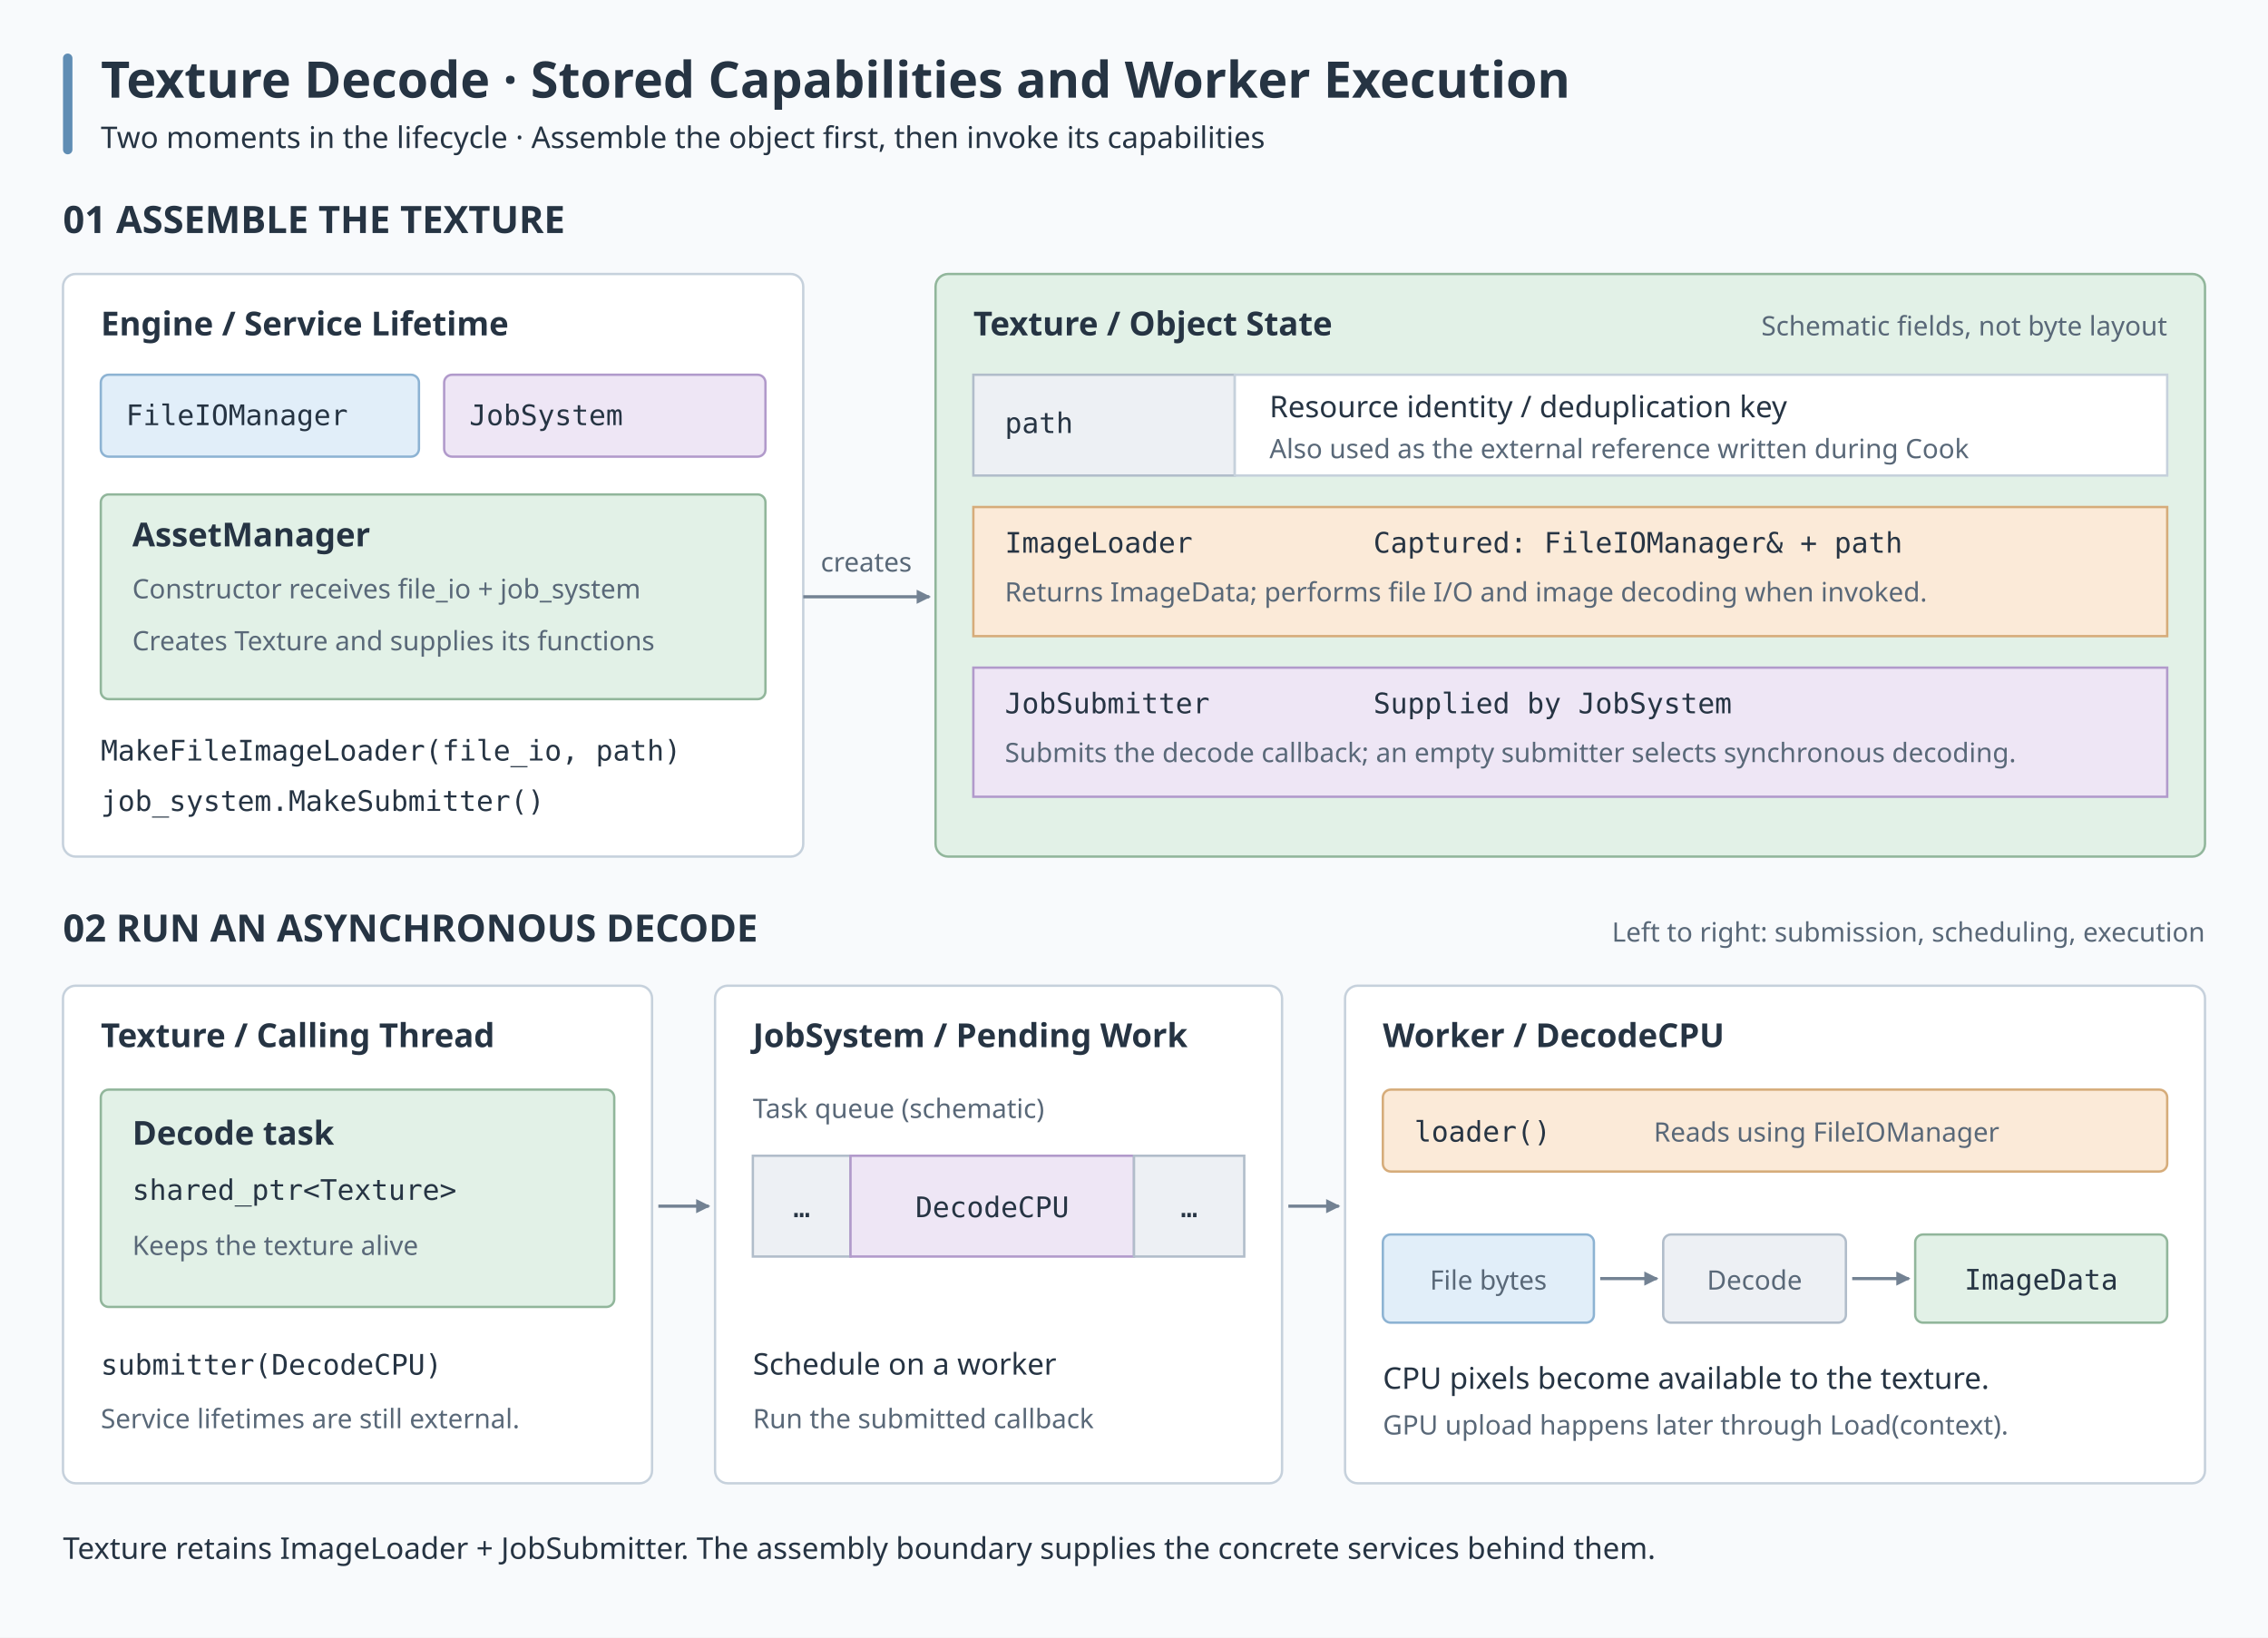
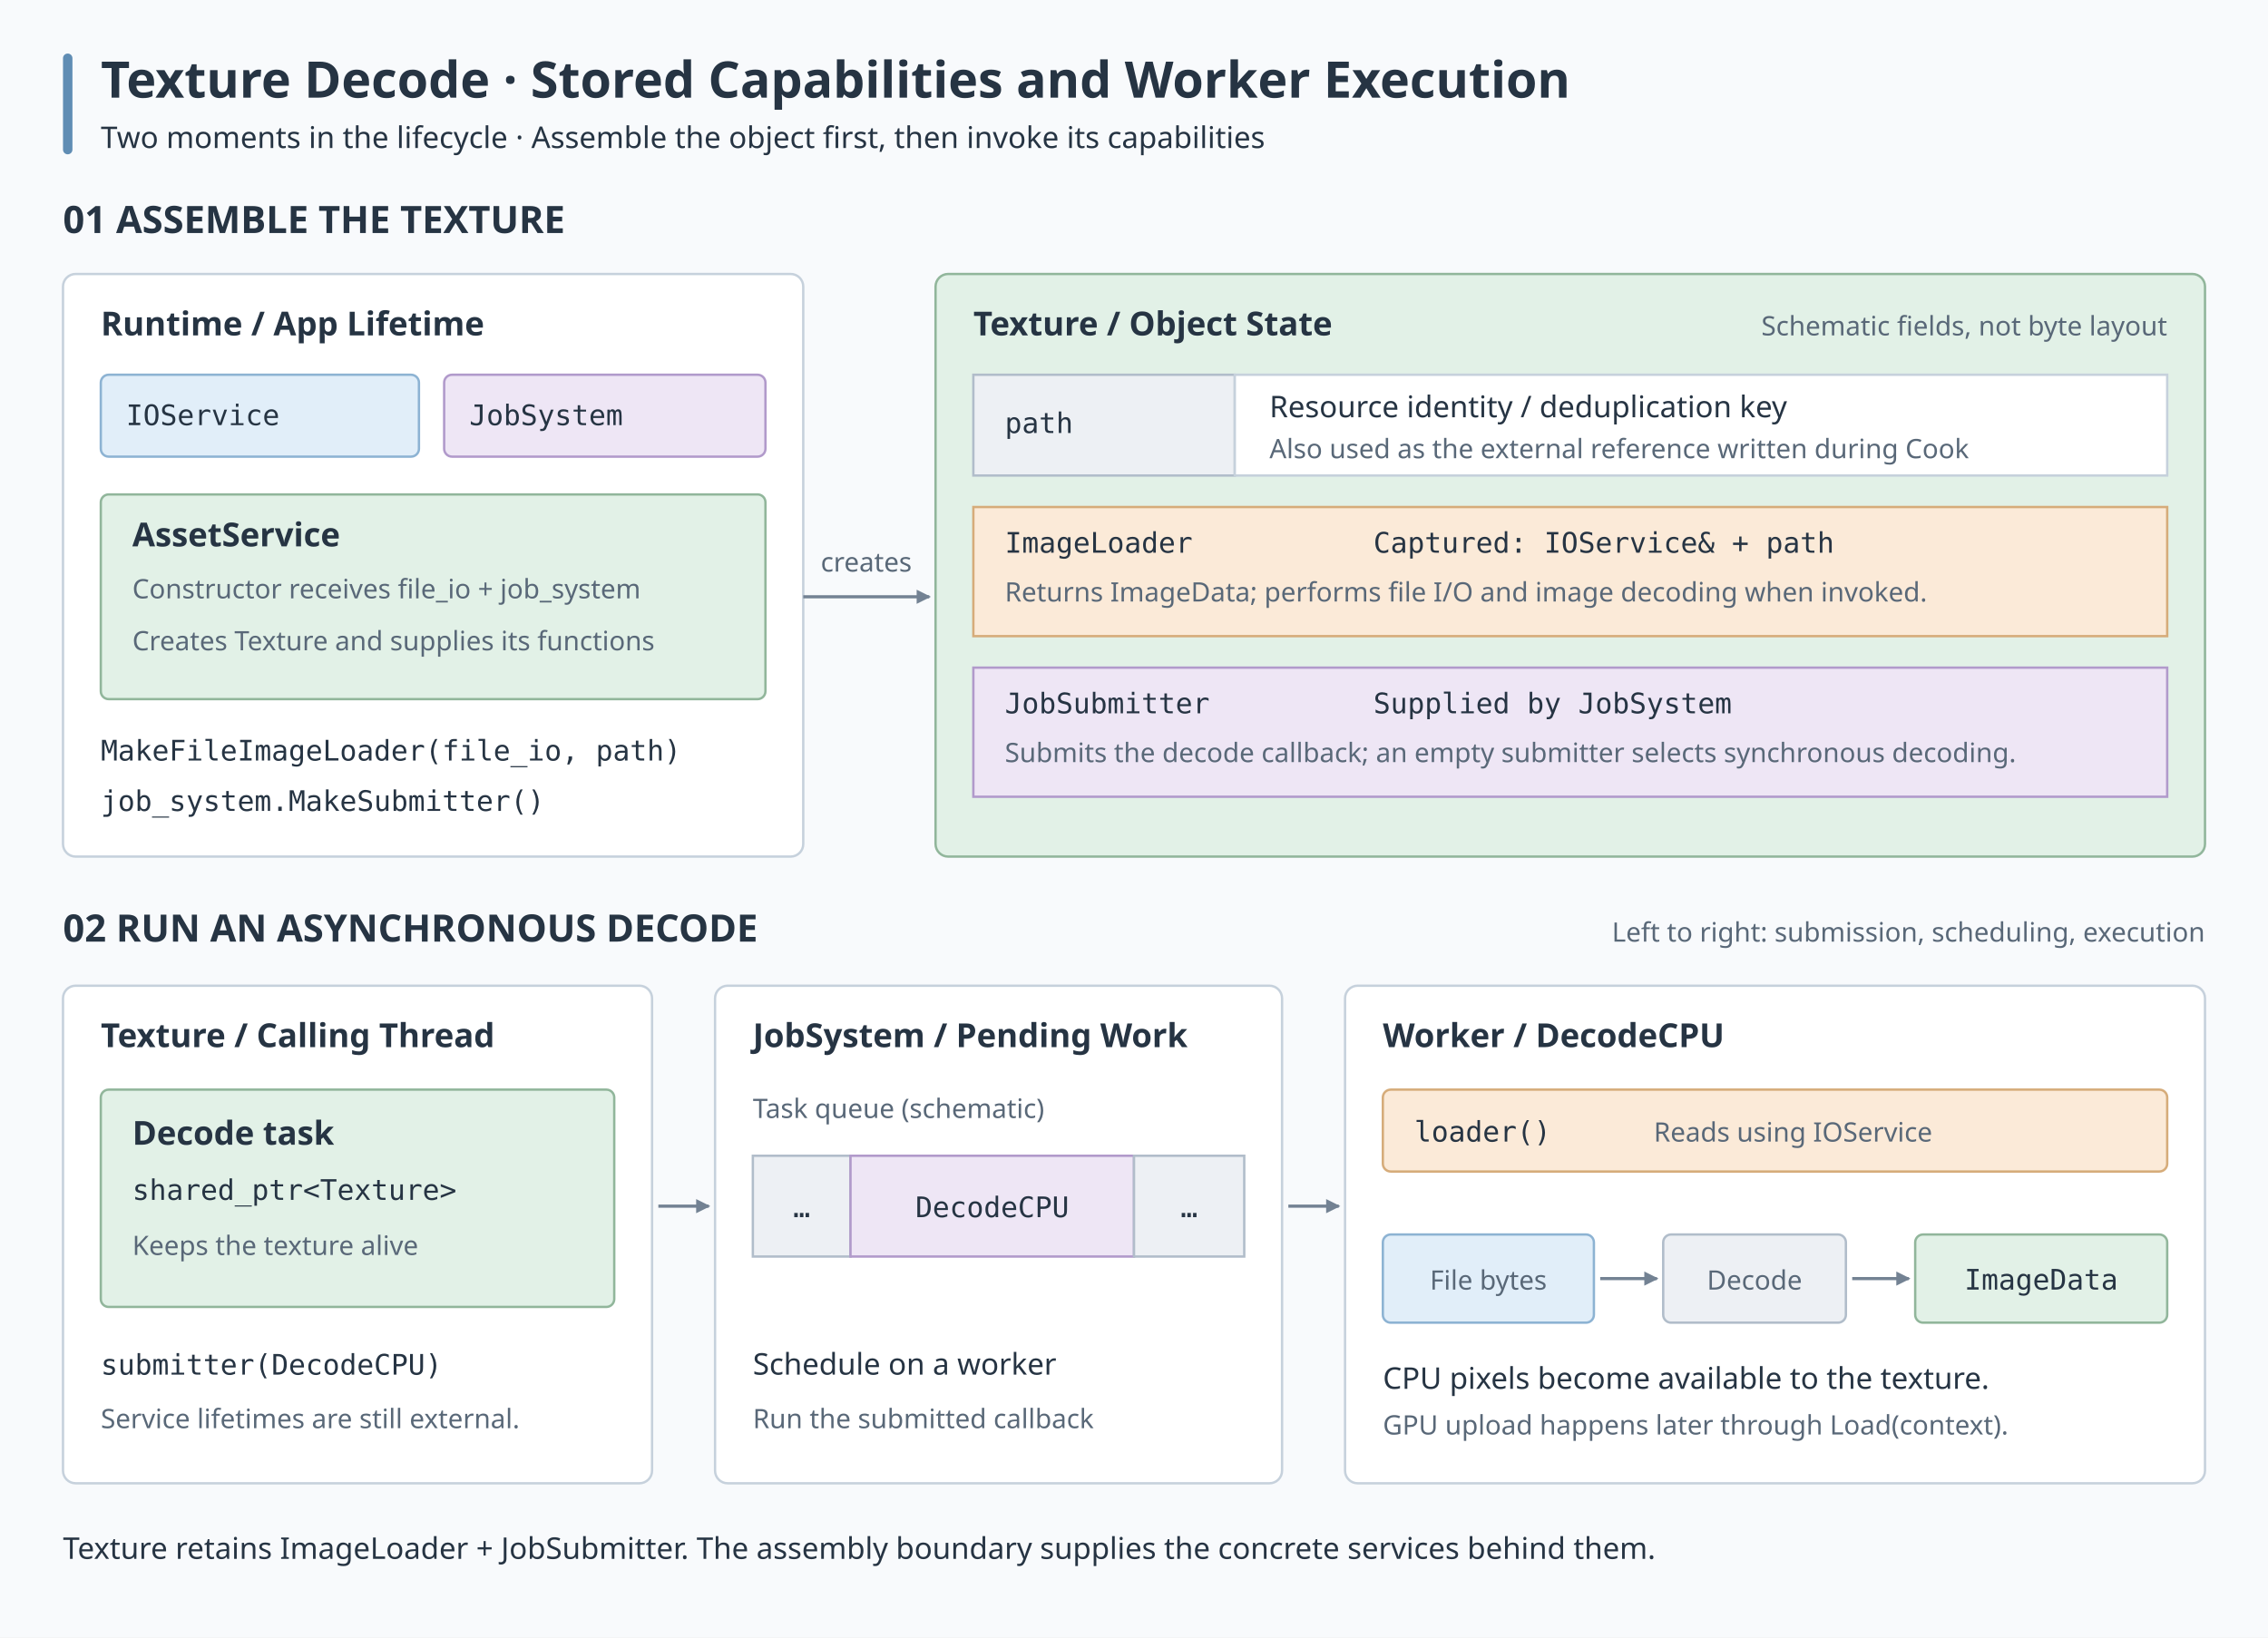
<svg xmlns="http://www.w3.org/2000/svg" width="1440" height="1040" viewBox="0 0 1440 1040" role="img" aria-labelledby="title desc">
  <defs>
    <style>
    text { font-family: 'Segoe UI', 'Microsoft YaHei', sans-serif; fill: #263443; }
    .title { font-size: 32px; font-weight: 700; }
    .section { font-size: 24px; font-weight: 700; }
    .label { font-size: 21px; font-weight: 600; }
    .body { font-size: 19px; }
    .small { font-size: 17px; fill: #596878; }
    .code { font-family: Consolas, monospace; font-size: 18px; }
    .panel { fill: #fff; stroke: #c6d1dc; stroke-width: 1.5; }
    .blue { fill: #e1eef9; stroke: #8db3d3; stroke-width: 1.5; }
    .green { fill: #e2f1e7; stroke: #91b69b; stroke-width: 1.5; }
    .orange { fill: #fbead8; stroke: #d6ac7a; stroke-width: 1.5; }
    .purple { fill: #eee6f5; stroke: #b19acb; stroke-width: 1.5; }
    .gray { fill: #edf0f4; stroke: #b1bdca; stroke-width: 1.5; }
    .arrow { fill: none; stroke: #738293; stroke-width: 2; marker-end: url(#arrow); }
    .ref { fill: none; stroke: #a07b4d; stroke-width: 2; stroke-dasharray: 6 5; marker-end: url(#amber); }
    .line { fill: none; stroke: #b1bdca; stroke-width: 1.5; }
  </style>
    <marker id="arrow" markerWidth="9" markerHeight="9" refX="8" refY="4.5" orient="auto" markerUnits="userSpaceOnUse">
      <path d="M0 0L9 4.5L0 9Z" fill="#738293" />
    </marker>
    <marker id="amber" markerWidth="9" markerHeight="9" refX="8" refY="4.5" orient="auto" markerUnits="userSpaceOnUse">
      <path d="M0 0L9 4.5L0 9Z" fill="#a07b4d" />
    </marker>
  </defs>
  <rect width="1440" height="1040" fill="#f8fafc" />
  <rect x="40" y="34" width="6" height="64" rx="3" fill="#608db4" />
  <text x="64" y="62" class="title" text-anchor="start">Texture Decode · Stored Capabilities and Worker Execution</text>
  <text x="64" y="94" class="body" text-anchor="start">Two moments in the lifecycle · Assemble the object first, then invoke its capabilities</text>
  <text x="40" y="148" class="section" text-anchor="start">01   ASSEMBLE THE TEXTURE</text>
  <rect x="40" y="174" width="470" height="370" rx="8" class="panel" />
-   <text x="64" y="213" class="label" text-anchor="start">Engine / Service Lifetime</text>
+   <text x="64" y="213" class="label" text-anchor="start">Runtime / App Lifetime</text>
  <rect x="64" y="238" width="202" height="52" rx="5" class="blue" />
-   <text x="80" y="270" class="code" text-anchor="start">FileIOManager</text>
+   <text x="80" y="270" class="code" text-anchor="start">IOService</text>
  <rect x="282" y="238" width="204" height="52" rx="5" class="purple" />
  <text x="298" y="270" class="code" text-anchor="start">JobSystem</text>
  <rect x="64" y="314" width="422" height="130" rx="5" class="green" />
-   <text x="84" y="347" class="label" text-anchor="start">AssetManager</text>
+   <text x="84" y="347" class="label" text-anchor="start">AssetService</text>
  <text x="84" y="380" class="small" text-anchor="start">Constructor receives file_io + job_system</text>
  <text x="84" y="413" class="small" text-anchor="start">Creates Texture and supplies its functions</text>
  <text x="64" y="483" class="code" text-anchor="start">MakeFileImageLoader(file_io, path)</text>
  <text x="64" y="515" class="code" text-anchor="start">job_system.MakeSubmitter()</text>
  <path d="M510 379H590" class="arrow" />
  <text x="550" y="363" class="small" text-anchor="middle">creates</text>
  <rect x="594" y="174" width="806" height="370" rx="8" class="green" />
  <text x="618" y="213" class="label" text-anchor="start">Texture / Object State</text>
  <text x="1376" y="213" class="small" text-anchor="end">Schematic fields, not byte layout</text>
  <rect x="618" y="238" width="166" height="64" rx="0" class="gray" />
  <text x="638" y="275" class="code" text-anchor="start">path</text>
  <rect x="784" y="238" width="592" height="64" rx="0" class="panel" />
  <text x="806" y="265" class="body" text-anchor="start">Resource identity / deduplication key</text>
  <text x="806" y="291" class="small" text-anchor="start">Also used as the external reference written during Cook</text>
  <rect x="618" y="322" width="758" height="82" rx="0" class="orange" />
  <text x="638" y="351" class="code" text-anchor="start">ImageLoader</text>
-   <text x="872" y="351" class="code" text-anchor="start">Captured: FileIOManager&amp; + path</text>
+   <text x="872" y="351" class="code" text-anchor="start">Captured: IOService&amp; + path</text>
  <text x="638" y="382" class="small" text-anchor="start">Returns ImageData; performs file I/O and image decoding when invoked.</text>
  <rect x="618" y="424" width="758" height="82" rx="0" class="purple" />
  <text x="638" y="453" class="code" text-anchor="start">JobSubmitter</text>
  <text x="872" y="453" class="code" text-anchor="start">Supplied by JobSystem</text>
  <text x="638" y="484" class="small" text-anchor="start">Submits the decode callback; an empty submitter selects synchronous decoding.</text>
  <text x="40" y="598" class="section" text-anchor="start">02   RUN AN ASYNCHRONOUS DECODE</text>
  <text x="1400" y="598" class="small" text-anchor="end">Left to right: submission, scheduling, execution</text>
  <rect x="40" y="626" width="374" height="316" rx="8" class="panel" />
  <text x="64" y="665" class="label" text-anchor="start">Texture / Calling Thread</text>
  <rect x="64" y="692" width="326" height="138" rx="5" class="green" />
  <text x="84" y="727" class="label" text-anchor="start">Decode task</text>
  <text x="84" y="762" class="code" text-anchor="start">shared_ptr&lt;Texture&gt;</text>
  <text x="84" y="797" class="small" text-anchor="start">Keeps the texture alive</text>
  <text x="64" y="873" class="code" text-anchor="start">submitter(DecodeCPU)</text>
  <text x="64" y="907" class="small" text-anchor="start">Service lifetimes are still external.</text>
  <rect x="454" y="626" width="360" height="316" rx="8" class="panel" />
  <text x="478" y="665" class="label" text-anchor="start">JobSystem / Pending Work</text>
  <text x="478" y="710" class="small" text-anchor="start">Task queue (schematic)</text>
  <rect x="478" y="734" width="62" height="64" rx="0" class="gray" />
  <text x="509" y="773" class="code" text-anchor="middle">…</text>
  <rect x="540" y="734" width="180" height="64" rx="0" class="purple" />
  <text x="630" y="773" class="code" text-anchor="middle">DecodeCPU</text>
  <rect x="720" y="734" width="70" height="64" rx="0" class="gray" />
  <text x="755" y="773" class="code" text-anchor="middle">…</text>
  <path d="M418 766H450" class="arrow" />
  <path d="M818 766H850" class="arrow" />
  <text x="478" y="873" class="body" text-anchor="start">Schedule on a worker</text>
  <text x="478" y="907" class="small" text-anchor="start">Run the submitted callback</text>
  <rect x="854" y="626" width="546" height="316" rx="8" class="panel" />
  <text x="878" y="665" class="label" text-anchor="start">Worker / DecodeCPU</text>
  <rect x="878" y="692" width="498" height="52" rx="5" class="orange" />
  <text x="898" y="725" class="code" text-anchor="start">loader()</text>
-   <text x="1050" y="725" class="small" text-anchor="start">Reads using FileIOManager</text>
+   <text x="1050" y="725" class="small" text-anchor="start">Reads using IOService</text>
  <rect x="878" y="784" width="134" height="56" rx="5" class="blue" />
  <text x="945" y="819" class="small" text-anchor="middle">File bytes</text>
  <path d="M1016 812H1052" class="arrow" />
  <rect x="1056" y="784" width="116" height="56" rx="5" class="gray" />
  <text x="1114" y="819" class="small" text-anchor="middle">Decode</text>
  <path d="M1176 812H1212" class="arrow" />
  <rect x="1216" y="784" width="160" height="56" rx="5" class="green" />
  <text x="1296" y="819" class="code" text-anchor="middle">ImageData</text>
  <text x="878" y="882" class="body" text-anchor="start">CPU pixels become available to the texture.</text>
  <text x="878" y="911" class="small" text-anchor="start">GPU upload happens later through Load(context).</text>
  <text x="40" y="990" class="body" text-anchor="start">Texture retains ImageLoader + JobSubmitter. The assembly boundary supplies the concrete services behind them.</text>
</svg>
